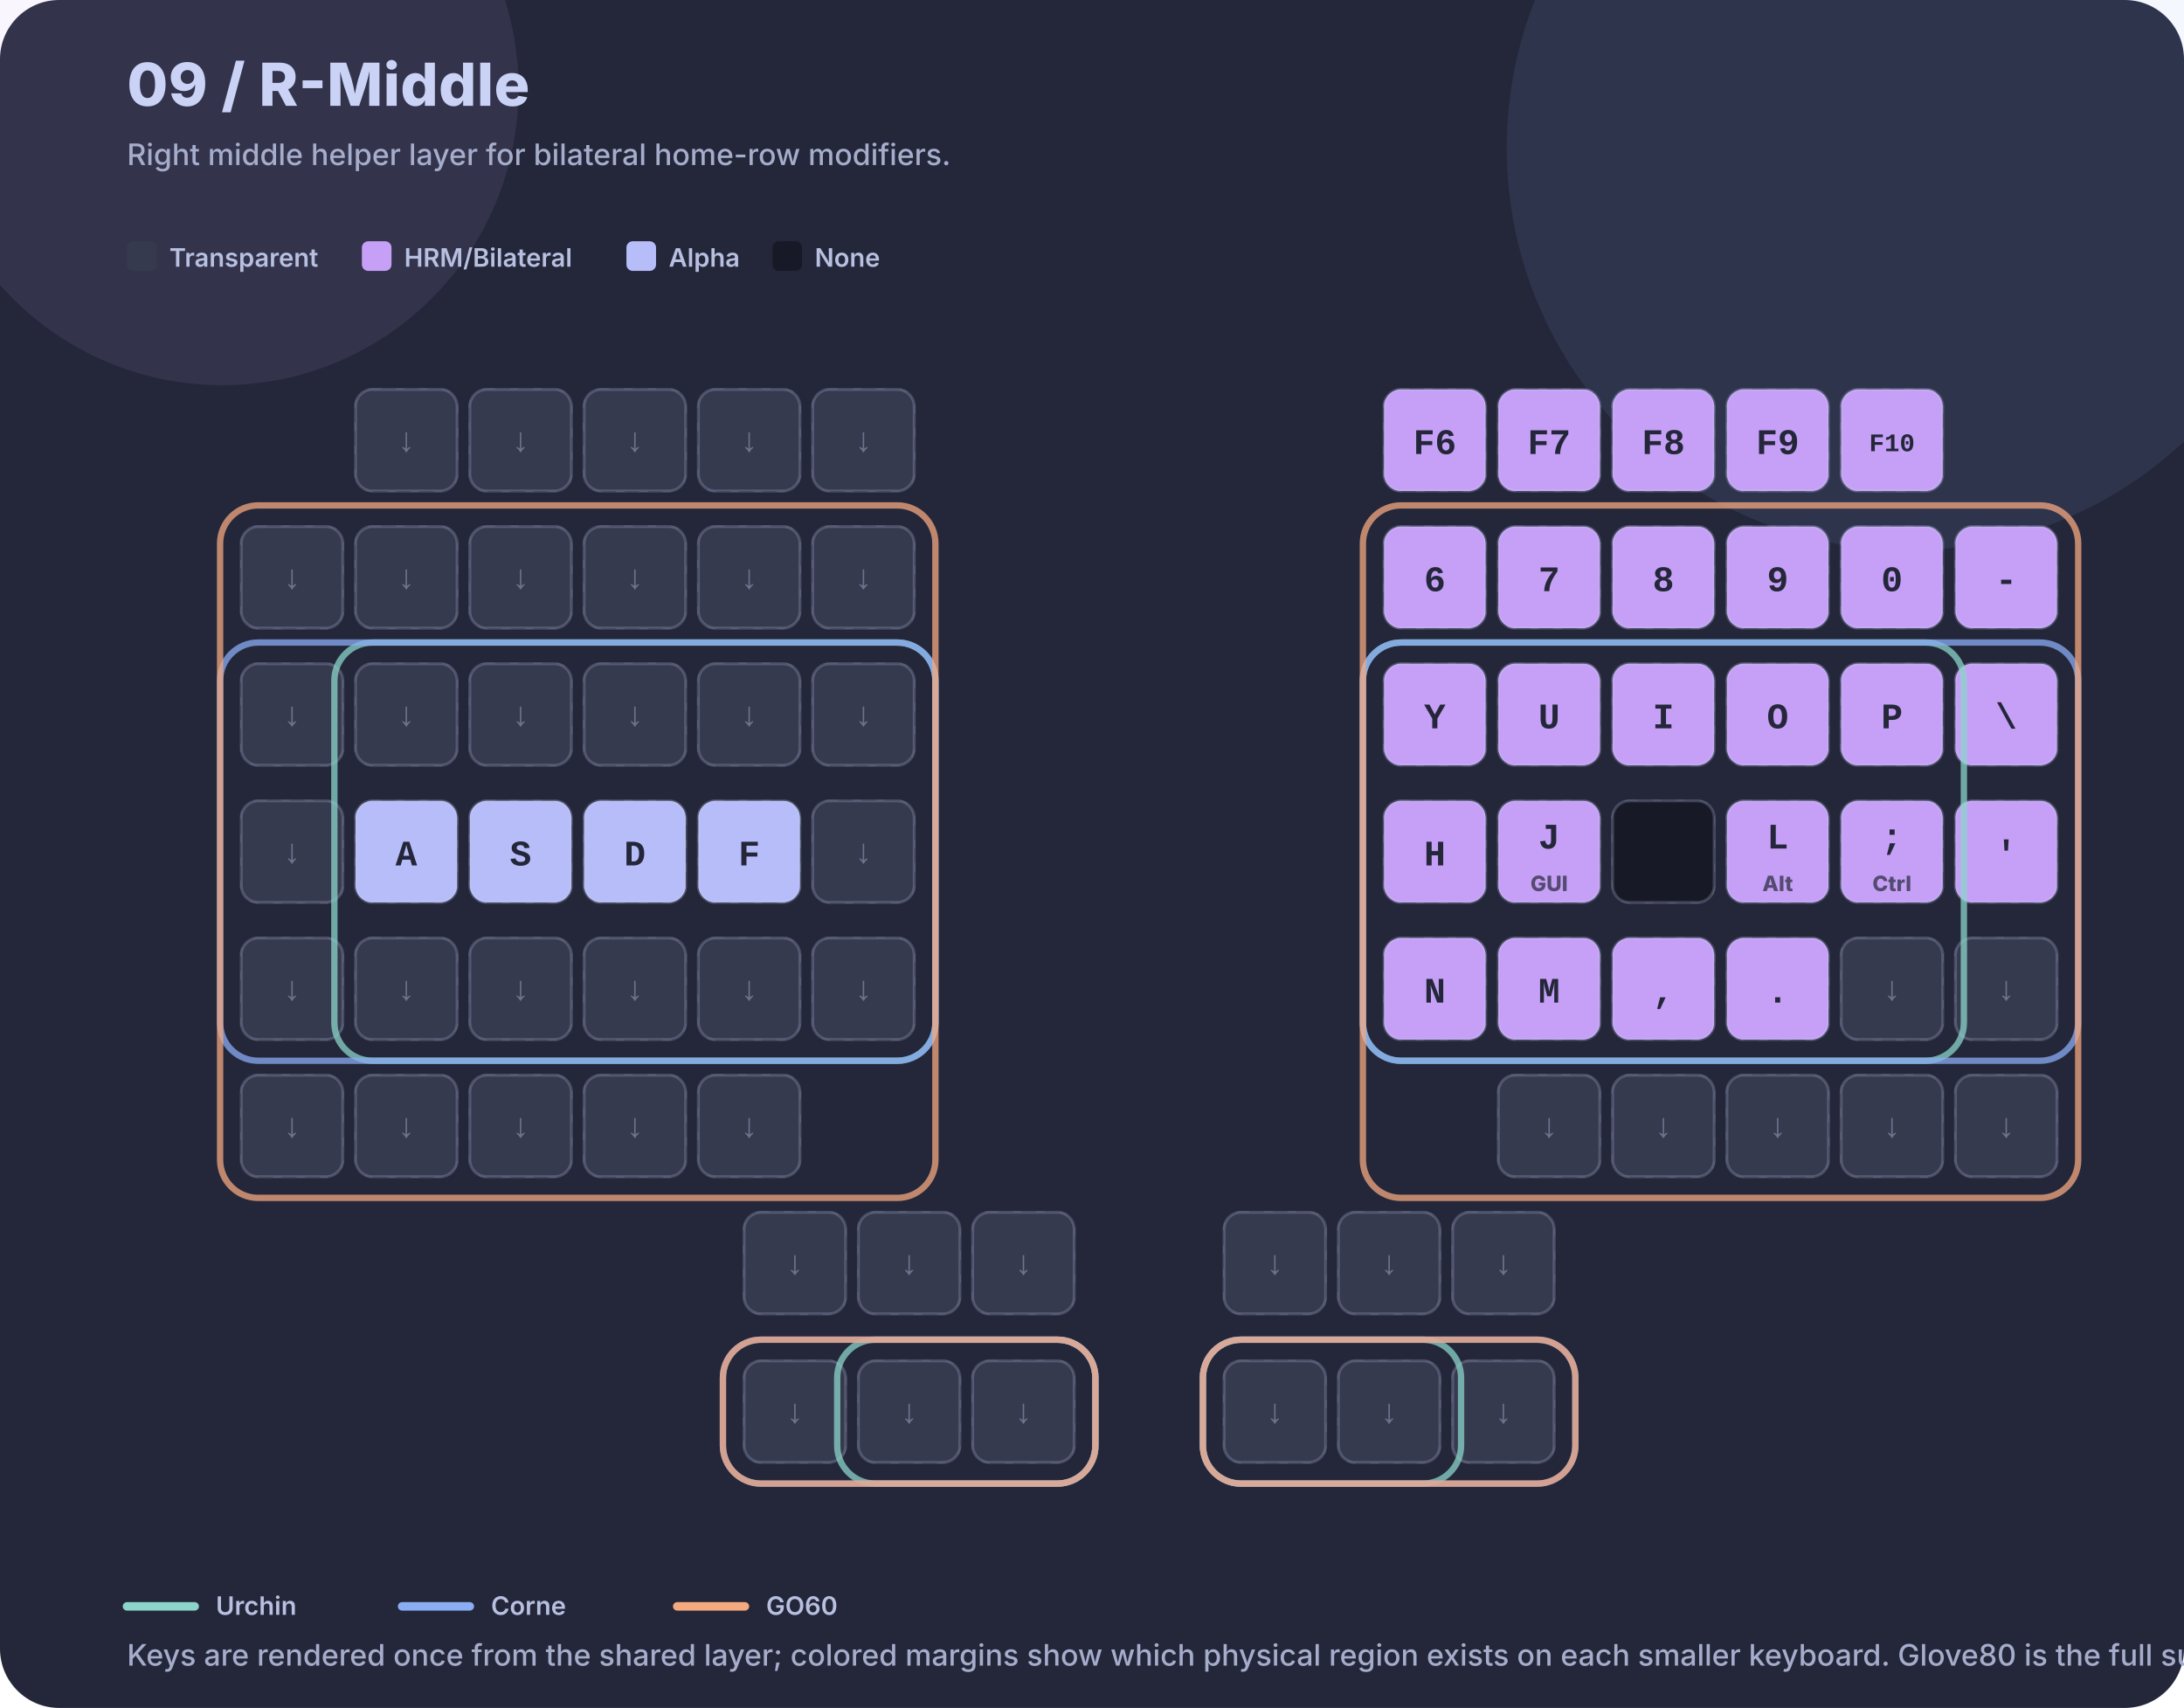
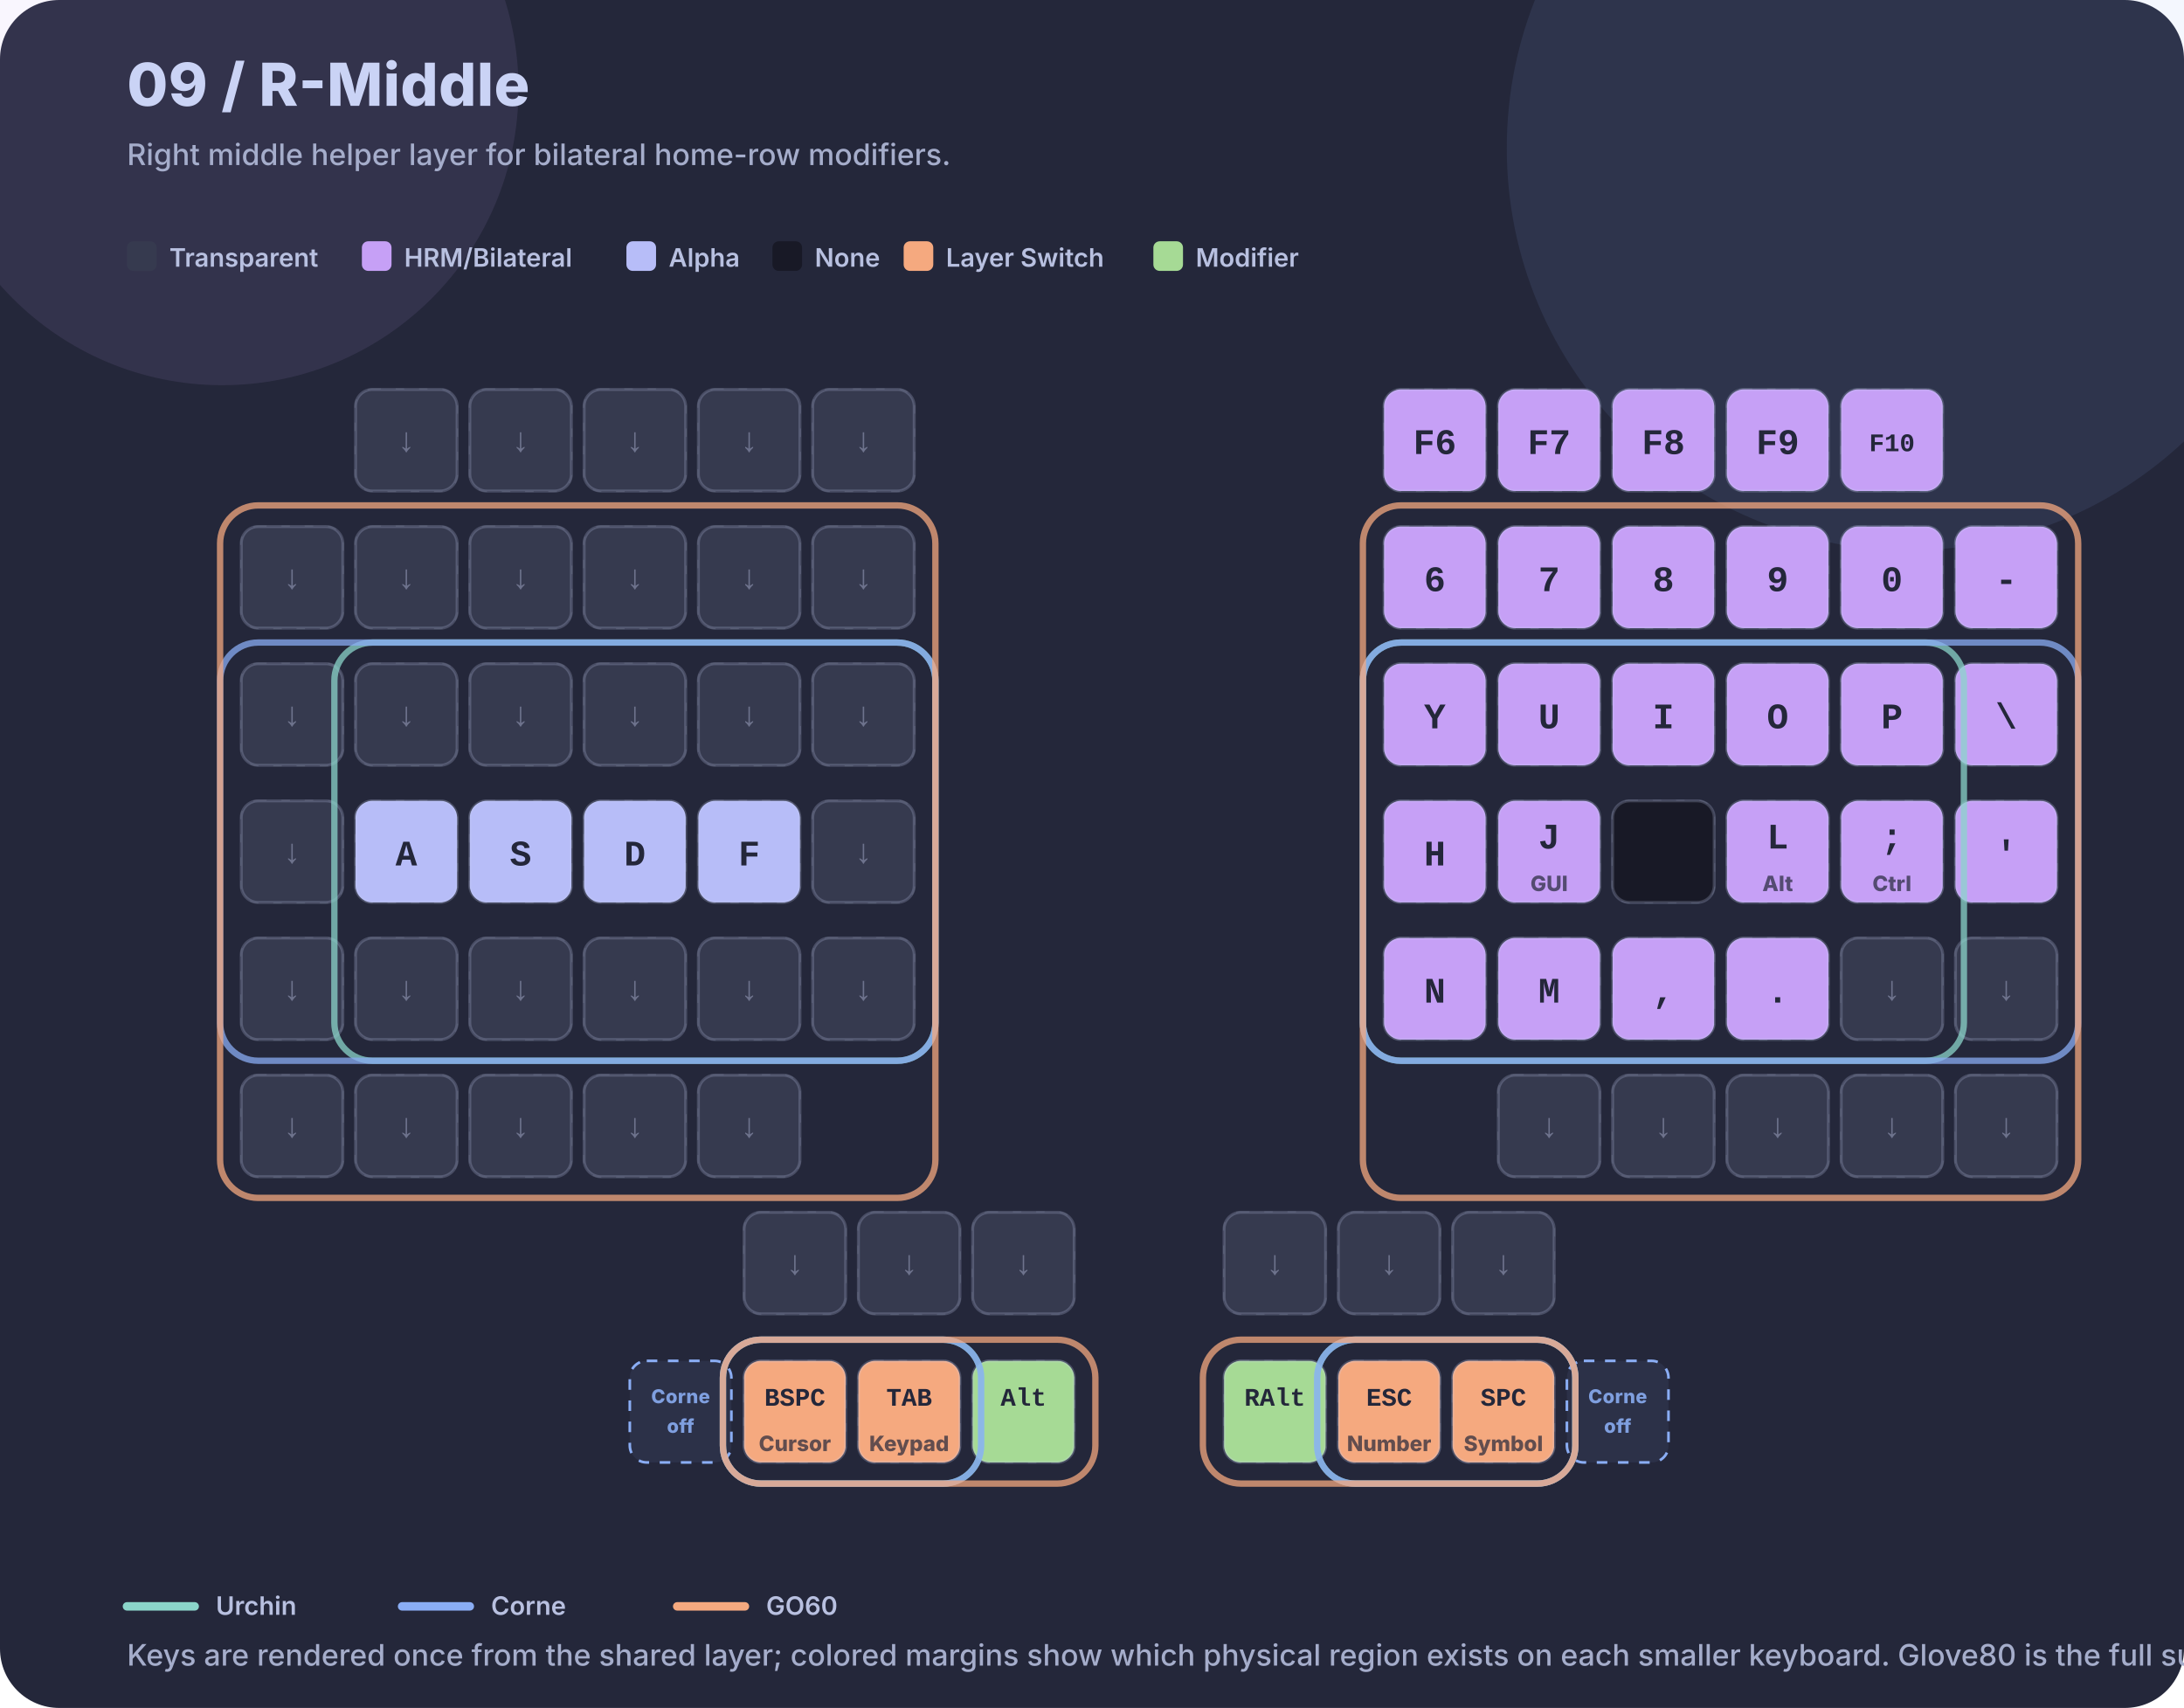
<svg xmlns="http://www.w3.org/2000/svg" width="1032" height="807" viewBox="0 0 1032 807" role="img" aria-labelledby="title desc">
  <style>
    .title { font: 800 28px Inter, Avenir Next, Segoe UI, sans-serif; fill: #cad3f5; letter-spacing: .2px; }
    .subtitle { font: 500 14px Inter, Avenir Next, Segoe UI, sans-serif; fill: #a5adcb; }
    .legend-text { font: 600 12px Inter, Avenir Next, Segoe UI, sans-serif; fill: #b8c0e0; }
    .tap { font-family: Berkeley Mono, SFMono-Regular, Consolas, Liberation Mono, monospace; font-weight: 800; text-anchor: middle; dominant-baseline: central; }
    .tap.transparent { font-size: 16px; fill: #6e738d; }
    .hold { font: 800 10px Inter, Avenir Next, Segoe UI, sans-serif; text-anchor: middle; dominant-baseline: central; }
    .key { stroke: rgba(202,211,245,.22); stroke-width: 1.4; }
    .ghost-key { fill: transparent; stroke: rgba(202,211,245,.13); stroke-width: 1; stroke-dasharray: 4 7; }
+     .corne-disabled-thumb rect { fill: rgba(138,173,244,.08); stroke: #8aadf4; stroke-width: 1.25; stroke-dasharray: 5 5; }
+     .corne-disabled-thumb text { font: 800 9px Inter, Avenir Next, Segoe UI, sans-serif; fill: #8aadf4; text-anchor: middle; letter-spacing: .15px; opacity: .88; }
    .keyboard-boundary { fill: transparent; stroke-width: 3; opacity: .74; }
    .layer-activator { opacity: .96; filter: drop-shadow(0 1px 2px rgba(24,25,38,.8)); }
    .layer-activator * { stroke: #24273a; stroke-width: 1.15; }
    .outline-legend-line { stroke-width: 4; stroke-linecap: round; }
    .shortcut path { fill: none; stroke: #8bd5ca; stroke-width: 1.2; opacity: .62; stroke-linecap: round; }
    .shortcut circle { fill: #8bd5ca; stroke: #24273a; stroke-width: 1.5; }
    .shortcut rect { fill: #181926; stroke: #8bd5ca; stroke-width: 1.2; }
    .shortcut text { font: 800 11px Inter, Avenir Next, Segoe UI, sans-serif; fill: #cad3f5; text-anchor: middle; letter-spacing: .2px; }
  </style>
  <rect x="0" y="0" width="1032" height="807" rx="28" fill="#24273a" />
  <circle cx="105" cy="42" r="140" fill="#c6a0f6" opacity="0.10" />
  <circle cx="902" cy="70" r="190" fill="#8aadf4" opacity="0.10" />
  <text x="60" y="50" class="title">09 / R-Middle</text>
  <text x="60" y="78" class="subtitle">Right middle helper layer for bilateral home-row modifiers.</text>
  <rect x="60" y="114" width="14" height="14" rx="3" fill="#363a4f" />
  <text x="80" y="126" class="legend-text">Transparent</text>
  <rect x="171" y="114" width="14" height="14" rx="3" fill="#c6a0f6" />
  <text x="191" y="126" class="legend-text">HRM/Bilateral</text>
  <rect x="296" y="114" width="14" height="14" rx="3" fill="#b7bdf8" />
  <text x="316" y="126" class="legend-text">Alpha</text>
  <rect x="365" y="114" width="14" height="14" rx="3" fill="#181926" />
  <text x="385" y="126" class="legend-text">None</text>
+   <rect x="427" y="114" width="14" height="14" rx="3" fill="#f5a97f" />
+   <text x="447" y="126" class="legend-text">Layer Switch</text>
+   <rect x="545" y="114" width="14" height="14" rx="3" fill="#a6da95" />
+   <text x="565" y="126" class="legend-text">Modifier</text>
  <g transform="translate(60 184)">
    <rect class="ghost-key" x="108" y="0" width="48" height="48" rx="8" />
    <rect class="ghost-key" x="162" y="0" width="48" height="48" rx="8" />
    <rect class="ghost-key" x="216" y="0" width="48" height="48" rx="8" />
    <rect class="ghost-key" x="270" y="0" width="48" height="48" rx="8" />
    <rect class="ghost-key" x="324" y="0" width="48" height="48" rx="8" />
    <rect class="ghost-key" x="594" y="0" width="48" height="48" rx="8" />
    <rect class="ghost-key" x="648" y="0" width="48" height="48" rx="8" />
    <rect class="ghost-key" x="702" y="0" width="48" height="48" rx="8" />
    <rect class="ghost-key" x="756" y="0" width="48" height="48" rx="8" />
    <rect class="ghost-key" x="810" y="0" width="48" height="48" rx="8" />
    <rect class="ghost-key" x="54" y="64.8" width="48" height="48" rx="8" />
    <rect class="ghost-key" x="108" y="64.8" width="48" height="48" rx="8" />
    <rect class="ghost-key" x="162" y="64.8" width="48" height="48" rx="8" />
    <rect class="ghost-key" x="216" y="64.8" width="48" height="48" rx="8" />
    <rect class="ghost-key" x="270" y="64.8" width="48" height="48" rx="8" />
    <rect class="ghost-key" x="324" y="64.8" width="48" height="48" rx="8" />
    <rect class="ghost-key" x="594" y="64.8" width="48" height="48" rx="8" />
    <rect class="ghost-key" x="648" y="64.8" width="48" height="48" rx="8" />
    <rect class="ghost-key" x="702" y="64.8" width="48" height="48" rx="8" />
    <rect class="ghost-key" x="756" y="64.8" width="48" height="48" rx="8" />
    <rect class="ghost-key" x="810" y="64.8" width="48" height="48" rx="8" />
    <rect class="ghost-key" x="864" y="64.8" width="48" height="48" rx="8" />
    <rect class="ghost-key" x="54" y="129.6" width="48" height="48" rx="8" />
    <rect class="ghost-key" x="108" y="129.6" width="48" height="48" rx="8" />
    <rect class="ghost-key" x="162" y="129.6" width="48" height="48" rx="8" />
    <rect class="ghost-key" x="216" y="129.6" width="48" height="48" rx="8" />
    <rect class="ghost-key" x="270" y="129.6" width="48" height="48" rx="8" />
    <rect class="ghost-key" x="324" y="129.6" width="48" height="48" rx="8" />
    <rect class="ghost-key" x="594" y="129.6" width="48" height="48" rx="8" />
    <rect class="ghost-key" x="648" y="129.6" width="48" height="48" rx="8" />
    <rect class="ghost-key" x="702" y="129.6" width="48" height="48" rx="8" />
    <rect class="ghost-key" x="756" y="129.6" width="48" height="48" rx="8" />
    <rect class="ghost-key" x="810" y="129.6" width="48" height="48" rx="8" />
    <rect class="ghost-key" x="864" y="129.6" width="48" height="48" rx="8" />
    <rect class="ghost-key" x="54" y="194.4" width="48" height="48" rx="8" />
    <rect class="ghost-key" x="108" y="194.4" width="48" height="48" rx="8" />
    <rect class="ghost-key" x="162" y="194.4" width="48" height="48" rx="8" />
    <rect class="ghost-key" x="216" y="194.4" width="48" height="48" rx="8" />
    <rect class="ghost-key" x="270" y="194.4" width="48" height="48" rx="8" />
    <rect class="ghost-key" x="324" y="194.4" width="48" height="48" rx="8" />
    <rect class="ghost-key" x="594" y="194.4" width="48" height="48" rx="8" />
    <rect class="ghost-key" x="648" y="194.4" width="48" height="48" rx="8" />
    <rect class="ghost-key" x="702" y="194.4" width="48" height="48" rx="8" />
    <rect class="ghost-key" x="756" y="194.4" width="48" height="48" rx="8" />
    <rect class="ghost-key" x="810" y="194.4" width="48" height="48" rx="8" />
    <rect class="ghost-key" x="864" y="194.4" width="48" height="48" rx="8" />
    <rect class="ghost-key" x="54" y="259.2" width="48" height="48" rx="8" />
    <rect class="ghost-key" x="108" y="259.2" width="48" height="48" rx="8" />
    <rect class="ghost-key" x="162" y="259.2" width="48" height="48" rx="8" />
    <rect class="ghost-key" x="216" y="259.2" width="48" height="48" rx="8" />
    <rect class="ghost-key" x="270" y="259.2" width="48" height="48" rx="8" />
    <rect class="ghost-key" x="324" y="259.2" width="48" height="48" rx="8" />
    <rect class="ghost-key" x="291.6" y="388.8" width="48" height="48" rx="8" />
    <rect class="ghost-key" x="345.6" y="388.8" width="48" height="48" rx="8" />
    <rect class="ghost-key" x="399.6" y="388.8" width="48" height="48" rx="8" />
    <rect class="ghost-key" x="518.4" y="388.8" width="48" height="48" rx="8" />
    <rect class="ghost-key" x="572.4" y="388.8" width="48" height="48" rx="8" />
    <rect class="ghost-key" x="626.4" y="388.8" width="48" height="48" rx="8" />
    <rect class="ghost-key" x="594" y="259.2" width="48" height="48" rx="8" />
    <rect class="ghost-key" x="648" y="259.2" width="48" height="48" rx="8" />
    <rect class="ghost-key" x="702" y="259.2" width="48" height="48" rx="8" />
    <rect class="ghost-key" x="756" y="259.2" width="48" height="48" rx="8" />
    <rect class="ghost-key" x="810" y="259.2" width="48" height="48" rx="8" />
    <rect class="ghost-key" x="864" y="259.2" width="48" height="48" rx="8" />
    <rect class="ghost-key" x="54" y="324" width="48" height="48" rx="8" />
    <rect class="ghost-key" x="108" y="324" width="48" height="48" rx="8" />
    <rect class="ghost-key" x="162" y="324" width="48" height="48" rx="8" />
    <rect class="ghost-key" x="216" y="324" width="48" height="48" rx="8" />
    <rect class="ghost-key" x="270" y="324" width="48" height="48" rx="8" />
    <rect class="ghost-key" x="291.6" y="459" width="48" height="48" rx="8" />
    <rect class="ghost-key" x="345.6" y="459" width="48" height="48" rx="8" />
    <rect class="ghost-key" x="399.6" y="459" width="48" height="48" rx="8" />
    <rect class="ghost-key" x="518.4" y="459" width="48" height="48" rx="8" />
    <rect class="ghost-key" x="572.4" y="459" width="48" height="48" rx="8" />
    <rect class="ghost-key" x="626.4" y="459" width="48" height="48" rx="8" />
    <rect class="ghost-key" x="648" y="324" width="48" height="48" rx="8" />
    <rect class="ghost-key" x="702" y="324" width="48" height="48" rx="8" />
    <rect class="ghost-key" x="756" y="324" width="48" height="48" rx="8" />
    <rect class="ghost-key" x="810" y="324" width="48" height="48" rx="8" />
    <rect class="ghost-key" x="864" y="324" width="48" height="48" rx="8" />
+     <g class="corne-disabled-thumb" aria-label="Corne disabled thumb key">
+       <rect x="237.6" y="459" width="48" height="48" rx="8" />
+       <text x="261.6" y="479">Corne</text>
+       <text x="261.6" y="493">off</text>
+     </g>
+     <g class="corne-disabled-thumb" aria-label="Corne disabled thumb key">
+       <rect x="680.4" y="459" width="48" height="48" rx="8" />
+       <text x="704.4" y="479">Corne</text>
+       <text x="704.4" y="493">off</text>
+     </g>
    <rect class="key" x="108" y="0" width="48" height="48" rx="8" fill="#363a4f" />
    <text x="132" y="25" class="tap transparent">↓</text>
    <rect class="key" x="162" y="0" width="48" height="48" rx="8" fill="#363a4f" />
    <text x="186" y="25" class="tap transparent">↓</text>
    <rect class="key" x="216" y="0" width="48" height="48" rx="8" fill="#363a4f" />
    <text x="240" y="25" class="tap transparent">↓</text>
    <rect class="key" x="270" y="0" width="48" height="48" rx="8" fill="#363a4f" />
    <text x="294" y="25" class="tap transparent">↓</text>
    <rect class="key" x="324" y="0" width="48" height="48" rx="8" fill="#363a4f" />
    <text x="348" y="25" class="tap transparent">↓</text>
    <rect class="key" x="594" y="0" width="48" height="48" rx="8" fill="#c6a0f6" />
    <text x="618" y="26" class="tap" style="font-size:17px;fill:#24273a">F6</text>
    <rect class="key" x="648" y="0" width="48" height="48" rx="8" fill="#c6a0f6" />
    <text x="672" y="26" class="tap" style="font-size:17px;fill:#24273a">F7</text>
    <rect class="key" x="702" y="0" width="48" height="48" rx="8" fill="#c6a0f6" />
    <text x="726" y="26" class="tap" style="font-size:17px;fill:#24273a">F8</text>
    <rect class="key" x="756" y="0" width="48" height="48" rx="8" fill="#c6a0f6" />
    <text x="780" y="26" class="tap" style="font-size:17px;fill:#24273a">F9</text>
    <rect class="key" x="810" y="0" width="48" height="48" rx="8" fill="#c6a0f6" />
    <text x="834" y="26" class="tap" style="font-size:12px;fill:#24273a">F10</text>
    <rect class="key" x="54" y="64.8" width="48" height="48" rx="8" fill="#363a4f" />
    <text x="78" y="89.8" class="tap transparent">↓</text>
    <rect class="key" x="108" y="64.8" width="48" height="48" rx="8" fill="#363a4f" />
    <text x="132" y="89.8" class="tap transparent">↓</text>
    <rect class="key" x="162" y="64.8" width="48" height="48" rx="8" fill="#363a4f" />
    <text x="186" y="89.8" class="tap transparent">↓</text>
    <rect class="key" x="216" y="64.8" width="48" height="48" rx="8" fill="#363a4f" />
    <text x="240" y="89.8" class="tap transparent">↓</text>
    <rect class="key" x="270" y="64.8" width="48" height="48" rx="8" fill="#363a4f" />
    <text x="294" y="89.8" class="tap transparent">↓</text>
    <rect class="key" x="324" y="64.8" width="48" height="48" rx="8" fill="#363a4f" />
    <text x="348" y="89.8" class="tap transparent">↓</text>
    <rect class="key" x="594" y="64.8" width="48" height="48" rx="8" fill="#c6a0f6" />
    <text x="618" y="90.8" class="tap" style="font-size:17px;fill:#24273a">6</text>
    <rect class="key" x="648" y="64.8" width="48" height="48" rx="8" fill="#c6a0f6" />
    <text x="672" y="90.8" class="tap" style="font-size:17px;fill:#24273a">7</text>
    <rect class="key" x="702" y="64.8" width="48" height="48" rx="8" fill="#c6a0f6" />
    <text x="726" y="90.8" class="tap" style="font-size:17px;fill:#24273a">8</text>
    <rect class="key" x="756" y="64.8" width="48" height="48" rx="8" fill="#c6a0f6" />
    <text x="780" y="90.8" class="tap" style="font-size:17px;fill:#24273a">9</text>
    <rect class="key" x="810" y="64.8" width="48" height="48" rx="8" fill="#c6a0f6" />
    <text x="834" y="90.8" class="tap" style="font-size:17px;fill:#24273a">0</text>
    <rect class="key" x="864" y="64.8" width="48" height="48" rx="8" fill="#c6a0f6" />
    <text x="888" y="90.8" class="tap" style="font-size:17px;fill:#24273a">-</text>
    <rect class="key" x="54" y="129.6" width="48" height="48" rx="8" fill="#363a4f" />
    <text x="78" y="154.6" class="tap transparent">↓</text>
    <rect class="key" x="108" y="129.6" width="48" height="48" rx="8" fill="#363a4f" />
    <text x="132" y="154.6" class="tap transparent">↓</text>
    <rect class="key" x="162" y="129.6" width="48" height="48" rx="8" fill="#363a4f" />
    <text x="186" y="154.6" class="tap transparent">↓</text>
    <rect class="key" x="216" y="129.6" width="48" height="48" rx="8" fill="#363a4f" />
    <text x="240" y="154.6" class="tap transparent">↓</text>
    <rect class="key" x="270" y="129.6" width="48" height="48" rx="8" fill="#363a4f" />
    <text x="294" y="154.6" class="tap transparent">↓</text>
    <rect class="key" x="324" y="129.6" width="48" height="48" rx="8" fill="#363a4f" />
    <text x="348" y="154.6" class="tap transparent">↓</text>
    <rect class="key" x="594" y="129.6" width="48" height="48" rx="8" fill="#c6a0f6" />
    <text x="618" y="155.6" class="tap" style="font-size:17px;fill:#24273a">Y</text>
    <rect class="key" x="648" y="129.6" width="48" height="48" rx="8" fill="#c6a0f6" />
    <text x="672" y="155.6" class="tap" style="font-size:17px;fill:#24273a">U</text>
    <rect class="key" x="702" y="129.6" width="48" height="48" rx="8" fill="#c6a0f6" />
    <text x="726" y="155.6" class="tap" style="font-size:17px;fill:#24273a">I</text>
    <rect class="key" x="756" y="129.6" width="48" height="48" rx="8" fill="#c6a0f6" />
    <text x="780" y="155.6" class="tap" style="font-size:17px;fill:#24273a">O</text>
    <rect class="key" x="810" y="129.6" width="48" height="48" rx="8" fill="#c6a0f6" />
    <text x="834" y="155.6" class="tap" style="font-size:17px;fill:#24273a">P</text>
    <rect class="key" x="864" y="129.6" width="48" height="48" rx="8" fill="#c6a0f6" />
    <text x="888" y="155.6" class="tap" style="font-size:17px;fill:#24273a">\</text>
    <rect class="key" x="54" y="194.4" width="48" height="48" rx="8" fill="#363a4f" />
    <text x="78" y="219.4" class="tap transparent">↓</text>
    <rect class="key" x="108" y="194.4" width="48" height="48" rx="8" fill="#b7bdf8" />
    <text x="132" y="220.4" class="tap" style="font-size:17px;fill:#24273a">A</text>
    <rect class="key" x="162" y="194.4" width="48" height="48" rx="8" fill="#b7bdf8" />
    <text x="186" y="220.4" class="tap" style="font-size:17px;fill:#24273a">S</text>
    <rect class="key" x="216" y="194.4" width="48" height="48" rx="8" fill="#b7bdf8" />
    <text x="240" y="220.4" class="tap" style="font-size:17px;fill:#24273a">D</text>
    <rect class="key" x="270" y="194.4" width="48" height="48" rx="8" fill="#b7bdf8" />
    <text x="294" y="220.4" class="tap" style="font-size:17px;fill:#24273a">F</text>
    <rect class="key" x="324" y="194.4" width="48" height="48" rx="8" fill="#363a4f" />
    <text x="348" y="219.4" class="tap transparent">↓</text>
    <rect class="key" x="594" y="194.4" width="48" height="48" rx="8" fill="#c6a0f6" />
    <text x="618" y="220.4" class="tap" style="font-size:17px;fill:#24273a">H</text>
    <rect class="key" x="648" y="194.4" width="48" height="48" rx="8" fill="#c6a0f6" />
    <text x="672" y="212.4" class="tap" style="font-size:17px;fill:#24273a">J</text>
    <text x="672" y="233.4" class="hold" style="fill:rgba(36,39,58,0.70)">GUI</text>
    <rect class="key" x="702" y="194.4" width="48" height="48" rx="8" fill="#181926" />
    <rect class="key" x="756" y="194.4" width="48" height="48" rx="8" fill="#c6a0f6" />
    <text x="780" y="212.4" class="tap" style="font-size:17px;fill:#24273a">L</text>
    <text x="780" y="233.4" class="hold" style="fill:rgba(36,39,58,0.70)">Alt</text>
    <rect class="key" x="810" y="194.4" width="48" height="48" rx="8" fill="#c6a0f6" />
    <text x="834" y="212.4" class="tap" style="font-size:17px;fill:#24273a">;</text>
    <text x="834" y="233.4" class="hold" style="fill:rgba(36,39,58,0.70)">Ctrl</text>
    <rect class="key" x="864" y="194.4" width="48" height="48" rx="8" fill="#c6a0f6" />
    <text x="888" y="220.4" class="tap" style="font-size:17px;fill:#24273a">'</text>
    <rect class="key" x="54" y="259.2" width="48" height="48" rx="8" fill="#363a4f" />
    <text x="78" y="284.2" class="tap transparent">↓</text>
    <rect class="key" x="108" y="259.2" width="48" height="48" rx="8" fill="#363a4f" />
    <text x="132" y="284.2" class="tap transparent">↓</text>
    <rect class="key" x="162" y="259.2" width="48" height="48" rx="8" fill="#363a4f" />
    <text x="186" y="284.2" class="tap transparent">↓</text>
    <rect class="key" x="216" y="259.2" width="48" height="48" rx="8" fill="#363a4f" />
    <text x="240" y="284.2" class="tap transparent">↓</text>
    <rect class="key" x="270" y="259.2" width="48" height="48" rx="8" fill="#363a4f" />
    <text x="294" y="284.2" class="tap transparent">↓</text>
    <rect class="key" x="324" y="259.2" width="48" height="48" rx="8" fill="#363a4f" />
    <text x="348" y="284.2" class="tap transparent">↓</text>
    <rect class="key" x="291.6" y="388.8" width="48" height="48" rx="8" fill="#363a4f" />
    <text x="315.6" y="413.8" class="tap transparent">↓</text>
    <rect class="key" x="345.6" y="388.8" width="48" height="48" rx="8" fill="#363a4f" />
    <text x="369.6" y="413.8" class="tap transparent">↓</text>
    <rect class="key" x="399.6" y="388.8" width="48" height="48" rx="8" fill="#363a4f" />
    <text x="423.6" y="413.8" class="tap transparent">↓</text>
    <rect class="key" x="518.4" y="388.8" width="48" height="48" rx="8" fill="#363a4f" />
    <text x="542.4" y="413.8" class="tap transparent">↓</text>
    <rect class="key" x="572.4" y="388.8" width="48" height="48" rx="8" fill="#363a4f" />
    <text x="596.4" y="413.8" class="tap transparent">↓</text>
    <rect class="key" x="626.4" y="388.8" width="48" height="48" rx="8" fill="#363a4f" />
    <text x="650.4" y="413.8" class="tap transparent">↓</text>
    <rect class="key" x="594" y="259.2" width="48" height="48" rx="8" fill="#c6a0f6" />
    <text x="618" y="285.2" class="tap" style="font-size:17px;fill:#24273a">N</text>
    <rect class="key" x="648" y="259.2" width="48" height="48" rx="8" fill="#c6a0f6" />
    <text x="672" y="285.2" class="tap" style="font-size:17px;fill:#24273a">M</text>
    <rect class="key" x="702" y="259.2" width="48" height="48" rx="8" fill="#c6a0f6" />
    <text x="726" y="285.2" class="tap" style="font-size:17px;fill:#24273a">,</text>
    <rect class="key" x="756" y="259.2" width="48" height="48" rx="8" fill="#c6a0f6" />
    <text x="780" y="285.2" class="tap" style="font-size:17px;fill:#24273a">.</text>
    <rect class="key" x="810" y="259.2" width="48" height="48" rx="8" fill="#363a4f" />
    <text x="834" y="284.2" class="tap transparent">↓</text>
    <rect class="key" x="864" y="259.2" width="48" height="48" rx="8" fill="#363a4f" />
    <text x="888" y="284.2" class="tap transparent">↓</text>
    <rect class="key" x="54" y="324" width="48" height="48" rx="8" fill="#363a4f" />
    <text x="78" y="349" class="tap transparent">↓</text>
    <rect class="key" x="108" y="324" width="48" height="48" rx="8" fill="#363a4f" />
    <text x="132" y="349" class="tap transparent">↓</text>
    <rect class="key" x="162" y="324" width="48" height="48" rx="8" fill="#363a4f" />
    <text x="186" y="349" class="tap transparent">↓</text>
    <rect class="key" x="216" y="324" width="48" height="48" rx="8" fill="#363a4f" />
    <text x="240" y="349" class="tap transparent">↓</text>
    <rect class="key" x="270" y="324" width="48" height="48" rx="8" fill="#363a4f" />
    <text x="294" y="349" class="tap transparent">↓</text>
-     <rect class="key" x="291.6" y="459" width="48" height="48" rx="8" fill="#363a4f" />
-     <text x="315.6" y="484" class="tap transparent">↓</text>
-     <rect class="key" x="345.6" y="459" width="48" height="48" rx="8" fill="#363a4f" />
-     <text x="369.6" y="484" class="tap transparent">↓</text>
-     <rect class="key" x="399.6" y="459" width="48" height="48" rx="8" fill="#363a4f" />
-     <text x="423.6" y="484" class="tap transparent">↓</text>
-     <rect class="key" x="518.4" y="459" width="48" height="48" rx="8" fill="#363a4f" />
-     <text x="542.4" y="484" class="tap transparent">↓</text>
-     <rect class="key" x="572.4" y="459" width="48" height="48" rx="8" fill="#363a4f" />
-     <text x="596.4" y="484" class="tap transparent">↓</text>
-     <rect class="key" x="626.4" y="459" width="48" height="48" rx="8" fill="#363a4f" />
-     <text x="650.4" y="484" class="tap transparent">↓</text>
+     <rect class="key" x="291.6" y="459" width="48" height="48" rx="8" fill="#f5a97f" />
+     <text x="315.6" y="477" class="tap" style="font-size:12px;fill:#24273a">BSPC</text>
+     <text x="315.6" y="498" class="hold" style="fill:rgba(36,39,58,0.70)">Cursor</text>
+     <rect class="key" x="345.6" y="459" width="48" height="48" rx="8" fill="#f5a97f" />
+     <text x="369.6" y="477" class="tap" style="font-size:12px;fill:#24273a">TAB</text>
+     <text x="369.6" y="498" class="hold" style="fill:rgba(36,39,58,0.70)">Keypad</text>
+     <rect class="key" x="399.6" y="459" width="48" height="48" rx="8" fill="#a6da95" />
+     <text x="423.6" y="477" class="tap" style="font-size:12px;fill:#24273a">Alt</text>
+     <rect class="key" x="518.4" y="459" width="48" height="48" rx="8" fill="#a6da95" />
+     <text x="542.4" y="477" class="tap" style="font-size:12px;fill:#24273a">RAlt</text>
+     <rect class="key" x="572.4" y="459" width="48" height="48" rx="8" fill="#f5a97f" />
+     <text x="596.4" y="477" class="tap" style="font-size:12px;fill:#24273a">ESC</text>
+     <text x="596.4" y="498" class="hold" style="fill:rgba(36,39,58,0.70)">Number</text>
+     <rect class="key" x="626.4" y="459" width="48" height="48" rx="8" fill="#f5a97f" />
+     <text x="650.4" y="477" class="tap" style="font-size:12px;fill:#24273a">SPC</text>
+     <text x="650.4" y="498" class="hold" style="fill:rgba(36,39,58,0.70)">Symbol</text>
    <rect class="key" x="648" y="324" width="48" height="48" rx="8" fill="#363a4f" />
    <text x="672" y="349" class="tap transparent">↓</text>
    <rect class="key" x="702" y="324" width="48" height="48" rx="8" fill="#363a4f" />
    <text x="726" y="349" class="tap transparent">↓</text>
    <rect class="key" x="756" y="324" width="48" height="48" rx="8" fill="#363a4f" />
    <text x="780" y="349" class="tap transparent">↓</text>
    <rect class="key" x="810" y="324" width="48" height="48" rx="8" fill="#363a4f" />
    <text x="834" y="349" class="tap transparent">↓</text>
    <rect class="key" x="864" y="324" width="48" height="48" rx="8" fill="#363a4f" />
    <text x="888" y="349" class="tap transparent">↓</text>
    <rect class="keyboard-boundary" x="98" y="119.6" width="284" height="197.6" rx="18" style="stroke:#8bd5ca" />
    <rect class="keyboard-boundary" x="584" y="119.6" width="284" height="197.6" rx="18" style="stroke:#8bd5ca" />
-     <rect class="keyboard-boundary" x="335.6" y="449" width="122" height="68" rx="18" style="stroke:#8bd5ca" />
-     <rect class="keyboard-boundary" x="508.4" y="449" width="122" height="68" rx="18" style="stroke:#8bd5ca" />
+     <rect class="keyboard-boundary" x="281.6" y="449" width="122" height="68" rx="18" style="stroke:#8bd5ca" />
+     <rect class="keyboard-boundary" x="562.4" y="449" width="122" height="68" rx="18" style="stroke:#8bd5ca" />
    <rect class="keyboard-boundary" x="44" y="119.6" width="338" height="197.6" rx="18" style="stroke:#8aadf4" />
    <rect class="keyboard-boundary" x="584" y="119.6" width="338" height="197.6" rx="18" style="stroke:#8aadf4" />
-     <rect class="keyboard-boundary" x="281.6" y="449" width="176" height="68" rx="18" style="stroke:#8aadf4" />
-     <rect class="keyboard-boundary" x="508.4" y="449" width="176" height="68" rx="18" style="stroke:#8aadf4" />
+     <rect class="keyboard-boundary" x="281.6" y="449" width="122" height="68" rx="18" style="stroke:#8aadf4" />
+     <rect class="keyboard-boundary" x="562.4" y="449" width="122" height="68" rx="18" style="stroke:#8aadf4" />
    <rect class="keyboard-boundary" x="44" y="54.8" width="338" height="327.2" rx="18" style="stroke:#f5a97f" />
    <rect class="keyboard-boundary" x="584" y="54.8" width="338" height="327.2" rx="18" style="stroke:#f5a97f" />
    <rect class="keyboard-boundary" x="281.6" y="449" width="176" height="68" rx="18" style="stroke:#f5a97f" />
    <rect class="keyboard-boundary" x="508.4" y="449" width="176" height="68" rx="18" style="stroke:#f5a97f" />
  </g>
  <line x1="60" y1="759" x2="92" y2="759" class="outline-legend-line" style="stroke:#8bd5ca" />
  <text x="102" y="763" class="legend-text">Urchin</text>
  <line x1="190" y1="759" x2="222" y2="759" class="outline-legend-line" style="stroke:#8aadf4" />
  <text x="232" y="763" class="legend-text">Corne</text>
  <line x1="320" y1="759" x2="352" y2="759" class="outline-legend-line" style="stroke:#f5a97f" />
  <text x="362" y="763" class="legend-text">GO60</text>
  <text x="60" y="787" class="subtitle">Keys are rendered once from the shared layer; colored margins show which physical region exists on each smaller keyboard. Glove80 is the full superset.</text>
</svg>
